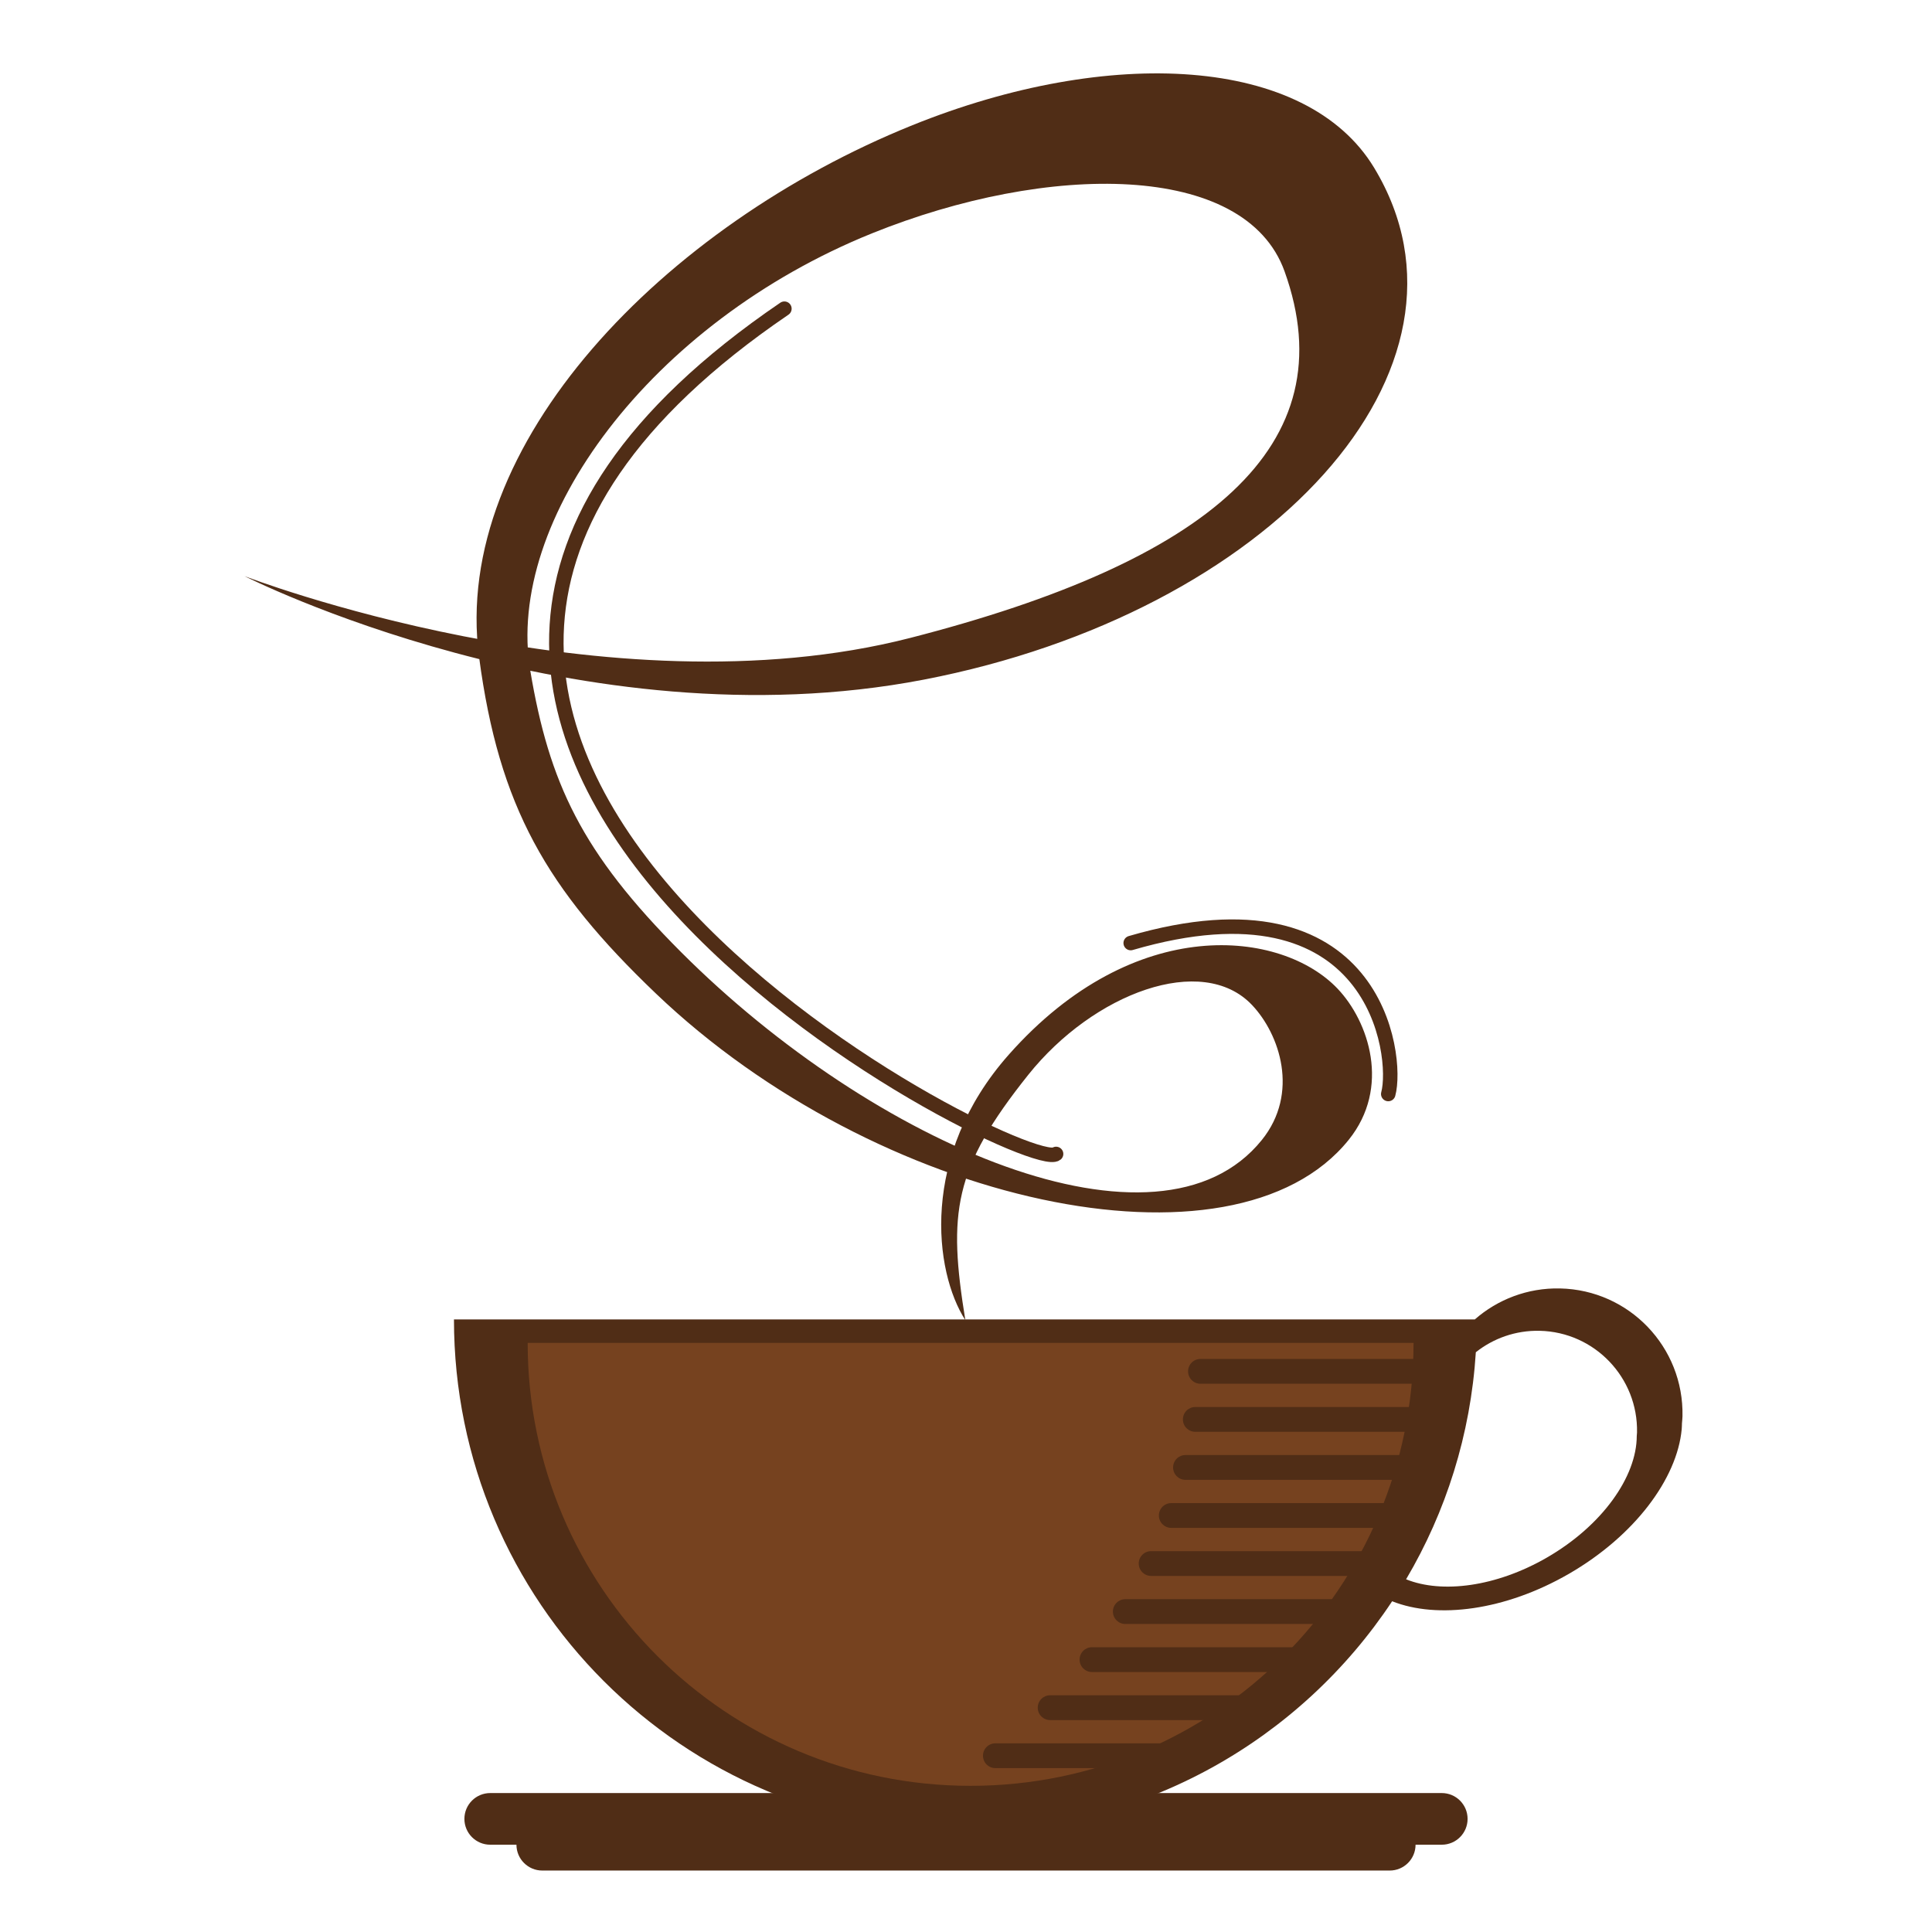
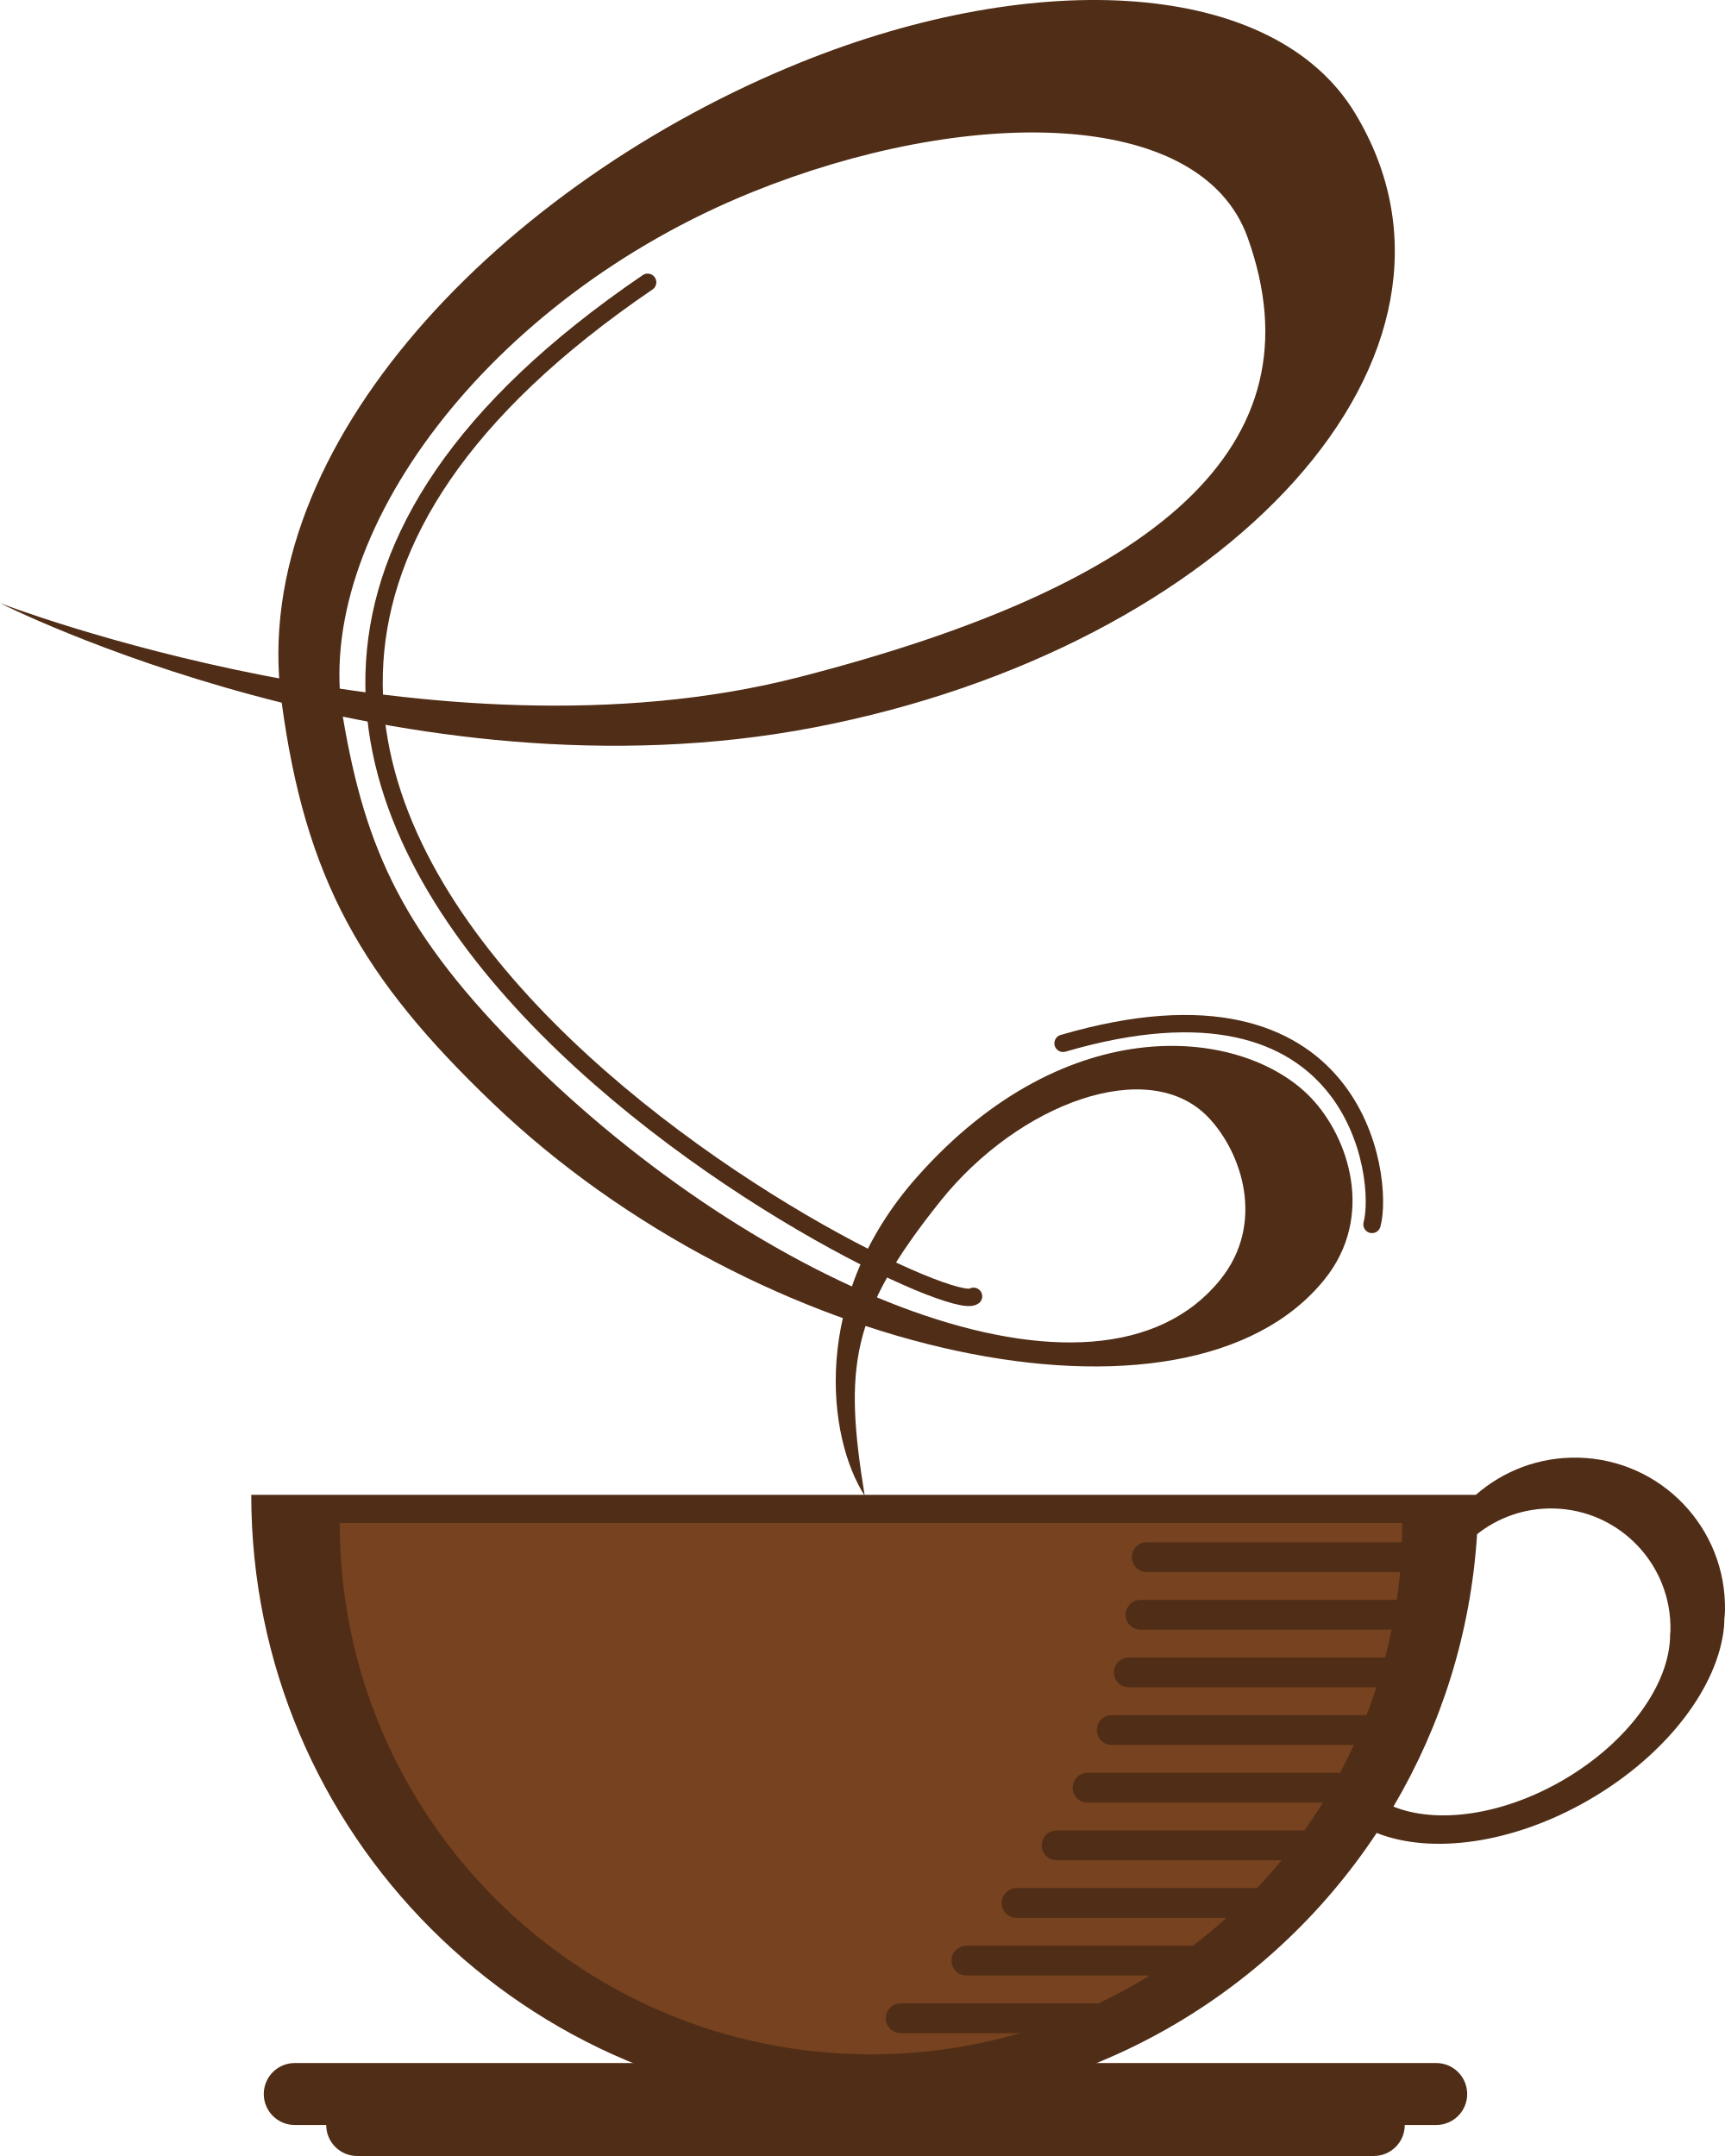
- <svg xmlns="http://www.w3.org/2000/svg" width="566.929" height="566.929" id="svg2" version="1.1">
+ <svg xmlns="http://www.w3.org/2000/svg" width="416" height="520" id="svg2" version="1.1">
  <defs id="defs4" />
-   <g id="layer2">
+   <g id="layer2" transform="translate(0,-46.92914)">
    <g id="g3896" transform="translate(-5.796924,-36.76955)" style="stroke-width:0.354;stroke-miterlimit:4;stroke-dasharray:none" />
-     <g id="g3841">
+     <g id="g3841" transform="matrix(0.9858581,0,0,0.9860383,-70.73543,25.69665)">
      <path id="path3080" d="M 271.098,199.43 C 372.211,179.934 438.92,108.219 403.218,49.211 383.378,16.418 325.505,13.421 267.732,36.743 194.974,66.115 132.266,130.392 140.589,192.883 c 5.836,43.82 19.738,67.934 51.848,98.629 64.705,61.855 169.553,84.959 203.339,42.947 12.347,-15.352 5.905,-34.672 -3.262,-44.328 -16.311,-17.182 -59.463,-22.465 -96.497,19.351 -26.194,29.576 -21.92,63.683 -12.744,77.911 -5.093,-31.389 -3.572,-44.408 18.458,-71.992 19.184,-24.021 51.07,-35.863 65.645,-20.51 8.191,8.629 13.947,25.891 2.915,39.609 -30.19,37.54 -113.809,1.513 -170.367,-55.045 -29.323,-29.323 -38.763,-49.748 -44.308,-82.582 C 148.155,152.696 190.864,94.72 255.876,68.475 307.5,47.635 365.363,47.384 376.94,79.616 395.341,130.843 354.443,164.773 267.094,187.194 177.969,210.071 71.75,169.058 71.75,169.058 c 0,0 98.235,49.869 199.348,30.372 z" style="fill:#502d16;fill-opacity:1;stroke:none" />
      <g transform="translate(-14.26614,0)" id="g3054">
        <path style="fill:#502d16;fill-opacity:1;fill-rule:evenodd;stroke:none" d="m 472.047,378.081 c -9.553,-0.207 -18.347,3.258 -25.013,9.096 l -149.475,0 -150.081,0 c 0,82.883 67.198,150.081 150.081,150.081 52.314,0 98.358,-26.799 125.219,-67.385 13.254,5.289 33.193,2.735 51.846,-8.035 19.334,-11.162 31.785,-27.954 33.124,-42.447 0.055,-0.591 0.058,-1.16 0.076,-1.743 0.052,-0.676 0.137,-1.361 0.152,-2.047 0.439,-20.299 -15.63,-37.081 -35.928,-37.52 z m -5.988,12.431 c 16.124,0.349 28.925,13.74 28.576,29.865 -0.007,0.336 -0.057,0.652 -0.076,0.985 -0.007,11.942 -10.112,26.31 -26.378,35.701 -14.864,8.582 -30.77,10.624 -41.31,6.367 11.672,-19.75 18.934,-42.41 20.466,-66.627 5.132,-4.072 11.664,-6.444 18.722,-6.291 z" id="path3870" />
        <path transform="matrix(2.100734,0,0,2.100734,-168.0879,-545.8392)" style="fill:#76421f;fill-opacity:1;fill-rule:evenodd;stroke:none" id="path3904" d="m 284.257,447.415 c 0,34.171 -27.701,61.872 -61.872,61.872 -34.171,0 -61.872,-27.701 -61.872,-61.872 0,-10e-6 0,-10e-6 0,-10e-6 l 61.872,10e-6 z" />
        <path style="fill:#502d16;fill-opacity:1;fill-rule:evenodd;stroke:none" d="m 439.15,406.051 c 0.077,-0.667 0.235,-1.301 0.303,-1.971 0.177,-1.739 0.111,-3.55 0.227,-5.306 l -73.145,0 c -2.016,0 -3.638,1.623 -3.638,3.638 0,2.016 1.623,3.638 3.638,3.638 l 72.615,0 z" id="rect3906" />
        <path style="fill:#502d16;fill-opacity:1;fill-rule:evenodd;stroke:none" d="m 436.876,420.15 c 0.087,-0.409 0.219,-0.802 0.303,-1.213 0.408,-1.993 0.582,-4.043 0.91,-6.064 l -73.07,0 c -2.016,0 -3.638,1.623 -3.638,3.638 0,2.016 1.623,3.638 3.638,3.638 l 71.857,0 z" id="rect3908" />
        <path style="fill:#502d16;fill-opacity:1;fill-rule:evenodd;stroke:none" d="m 433.162,434.248 c 0.097,-0.306 0.208,-0.603 0.303,-0.91 0.647,-2.08 1.11,-4.25 1.668,-6.367 l -72.994,0 c -2.016,0 -3.638,1.623 -3.638,3.638 0,2.016 1.623,3.638 3.638,3.638 l 71.023,0 z" id="rect3910" />
        <path style="fill:#502d16;fill-opacity:1;fill-rule:evenodd;stroke:none" d="m 427.856,448.347 c 0.18,-0.416 0.43,-0.795 0.606,-1.213 0.834,-1.973 1.447,-4.049 2.198,-6.064 l -72.691,0 c -2.016,0 -3.638,1.623 -3.638,3.638 0,2.016 1.623,3.638 3.638,3.638 l 69.886,0 z" id="rect3912" />
        <path style="fill:#502d16;fill-opacity:1;fill-rule:evenodd;stroke:none" d="m 420.731,462.445 c 0.426,-0.753 0.951,-1.437 1.364,-2.198 0.897,-1.652 1.665,-3.39 2.501,-5.078 l -72.539,0 c -2.016,0 -3.638,1.623 -3.638,3.638 0,2.016 1.623,3.638 3.638,3.638 l 68.673,0 z" id="rect3914" />
        <path style="fill:#502d16;fill-opacity:1;fill-rule:evenodd;stroke:none" d="m 411.635,476.544 c 0.962,-1.328 2.037,-2.582 2.956,-3.942 0.73,-1.081 1.344,-2.235 2.047,-3.335 l -72.16,0 c -2.016,0 -3.638,1.623 -3.638,3.638 0,2.016 1.623,3.638 3.638,3.638 l 67.157,0 z" id="rect3916" />
        <path style="fill:#502d16;fill-opacity:1;fill-rule:evenodd;stroke:none" d="m 400.114,490.642 c 1.981,-2.136 3.981,-4.194 5.836,-6.443 0.218,-0.264 0.39,-0.568 0.606,-0.834 l -71.857,0 c -2.016,0 -3.638,1.623 -3.638,3.638 0,2.016 1.623,3.638 3.638,3.638 l 65.414,0 z" id="rect3918" />
        <path style="fill:#502d16;fill-opacity:1;fill-rule:evenodd;stroke:none" d="m 385.333,504.741 c 0.098,-0.08 0.206,-0.147 0.303,-0.227 2.686,-2.217 5.207,-4.654 7.731,-7.049 l -70.947,0 c -2.016,0 -3.638,1.623 -3.638,3.638 0,2.016 1.623,3.638 3.638,3.638 l 62.913,0 z" id="rect3920" />
        <path style="fill:#502d16;fill-opacity:1;fill-rule:evenodd;stroke:none" d="m 364.716,518.839 c 3.171,-1.821 6.379,-3.645 9.399,-5.685 0.735,-0.497 1.396,-1.082 2.122,-1.592 l -69.886,0 c -2.016,0 -3.638,1.623 -3.638,3.638 0,2.016 1.623,3.638 3.638,3.638 l 58.365,0 z" id="rect3922" />
      </g>
      <g transform="translate(-17.56743,0)" id="g3049">
        <g id="g3013" transform="matrix(2.42555,0,0,2.42555,-241.8231,-698.029)">
          <rect ry="3.125" y="504.704" x="163.124" height="6.25" width="121.365" id="rect3972" style="fill:#502d16;fill-opacity:1;fill-rule:evenodd;stroke:none" />
          <rect style="fill:#502d16;fill-opacity:1;fill-rule:evenodd;stroke:none" id="rect3974" width="108.773" height="6.25" x="169.421" y="507.829" ry="3.125" />
        </g>
      </g>
      <path id="path3837" d="M 230.173,90.583 C 45.291,216.457 301.181,345.472 309.898,338.614" style="fill:none;stroke:#502d16;stroke-width:4.252;stroke-linecap:round;stroke-linejoin:round;stroke-miterlimit:4;stroke-opacity:1;stroke-dasharray:none;stroke-dashoffset:0" />
      <path id="path3839" d="m 331.797,276.73 c 72.103,-21.056 78.632,33.148 75.575,44.298" style="fill:none;stroke:#502d16;stroke-width:4.252;stroke-linecap:round;stroke-linejoin:round;stroke-miterlimit:4;stroke-opacity:1;stroke-dasharray:none" />
    </g>
  </g>
</svg>
